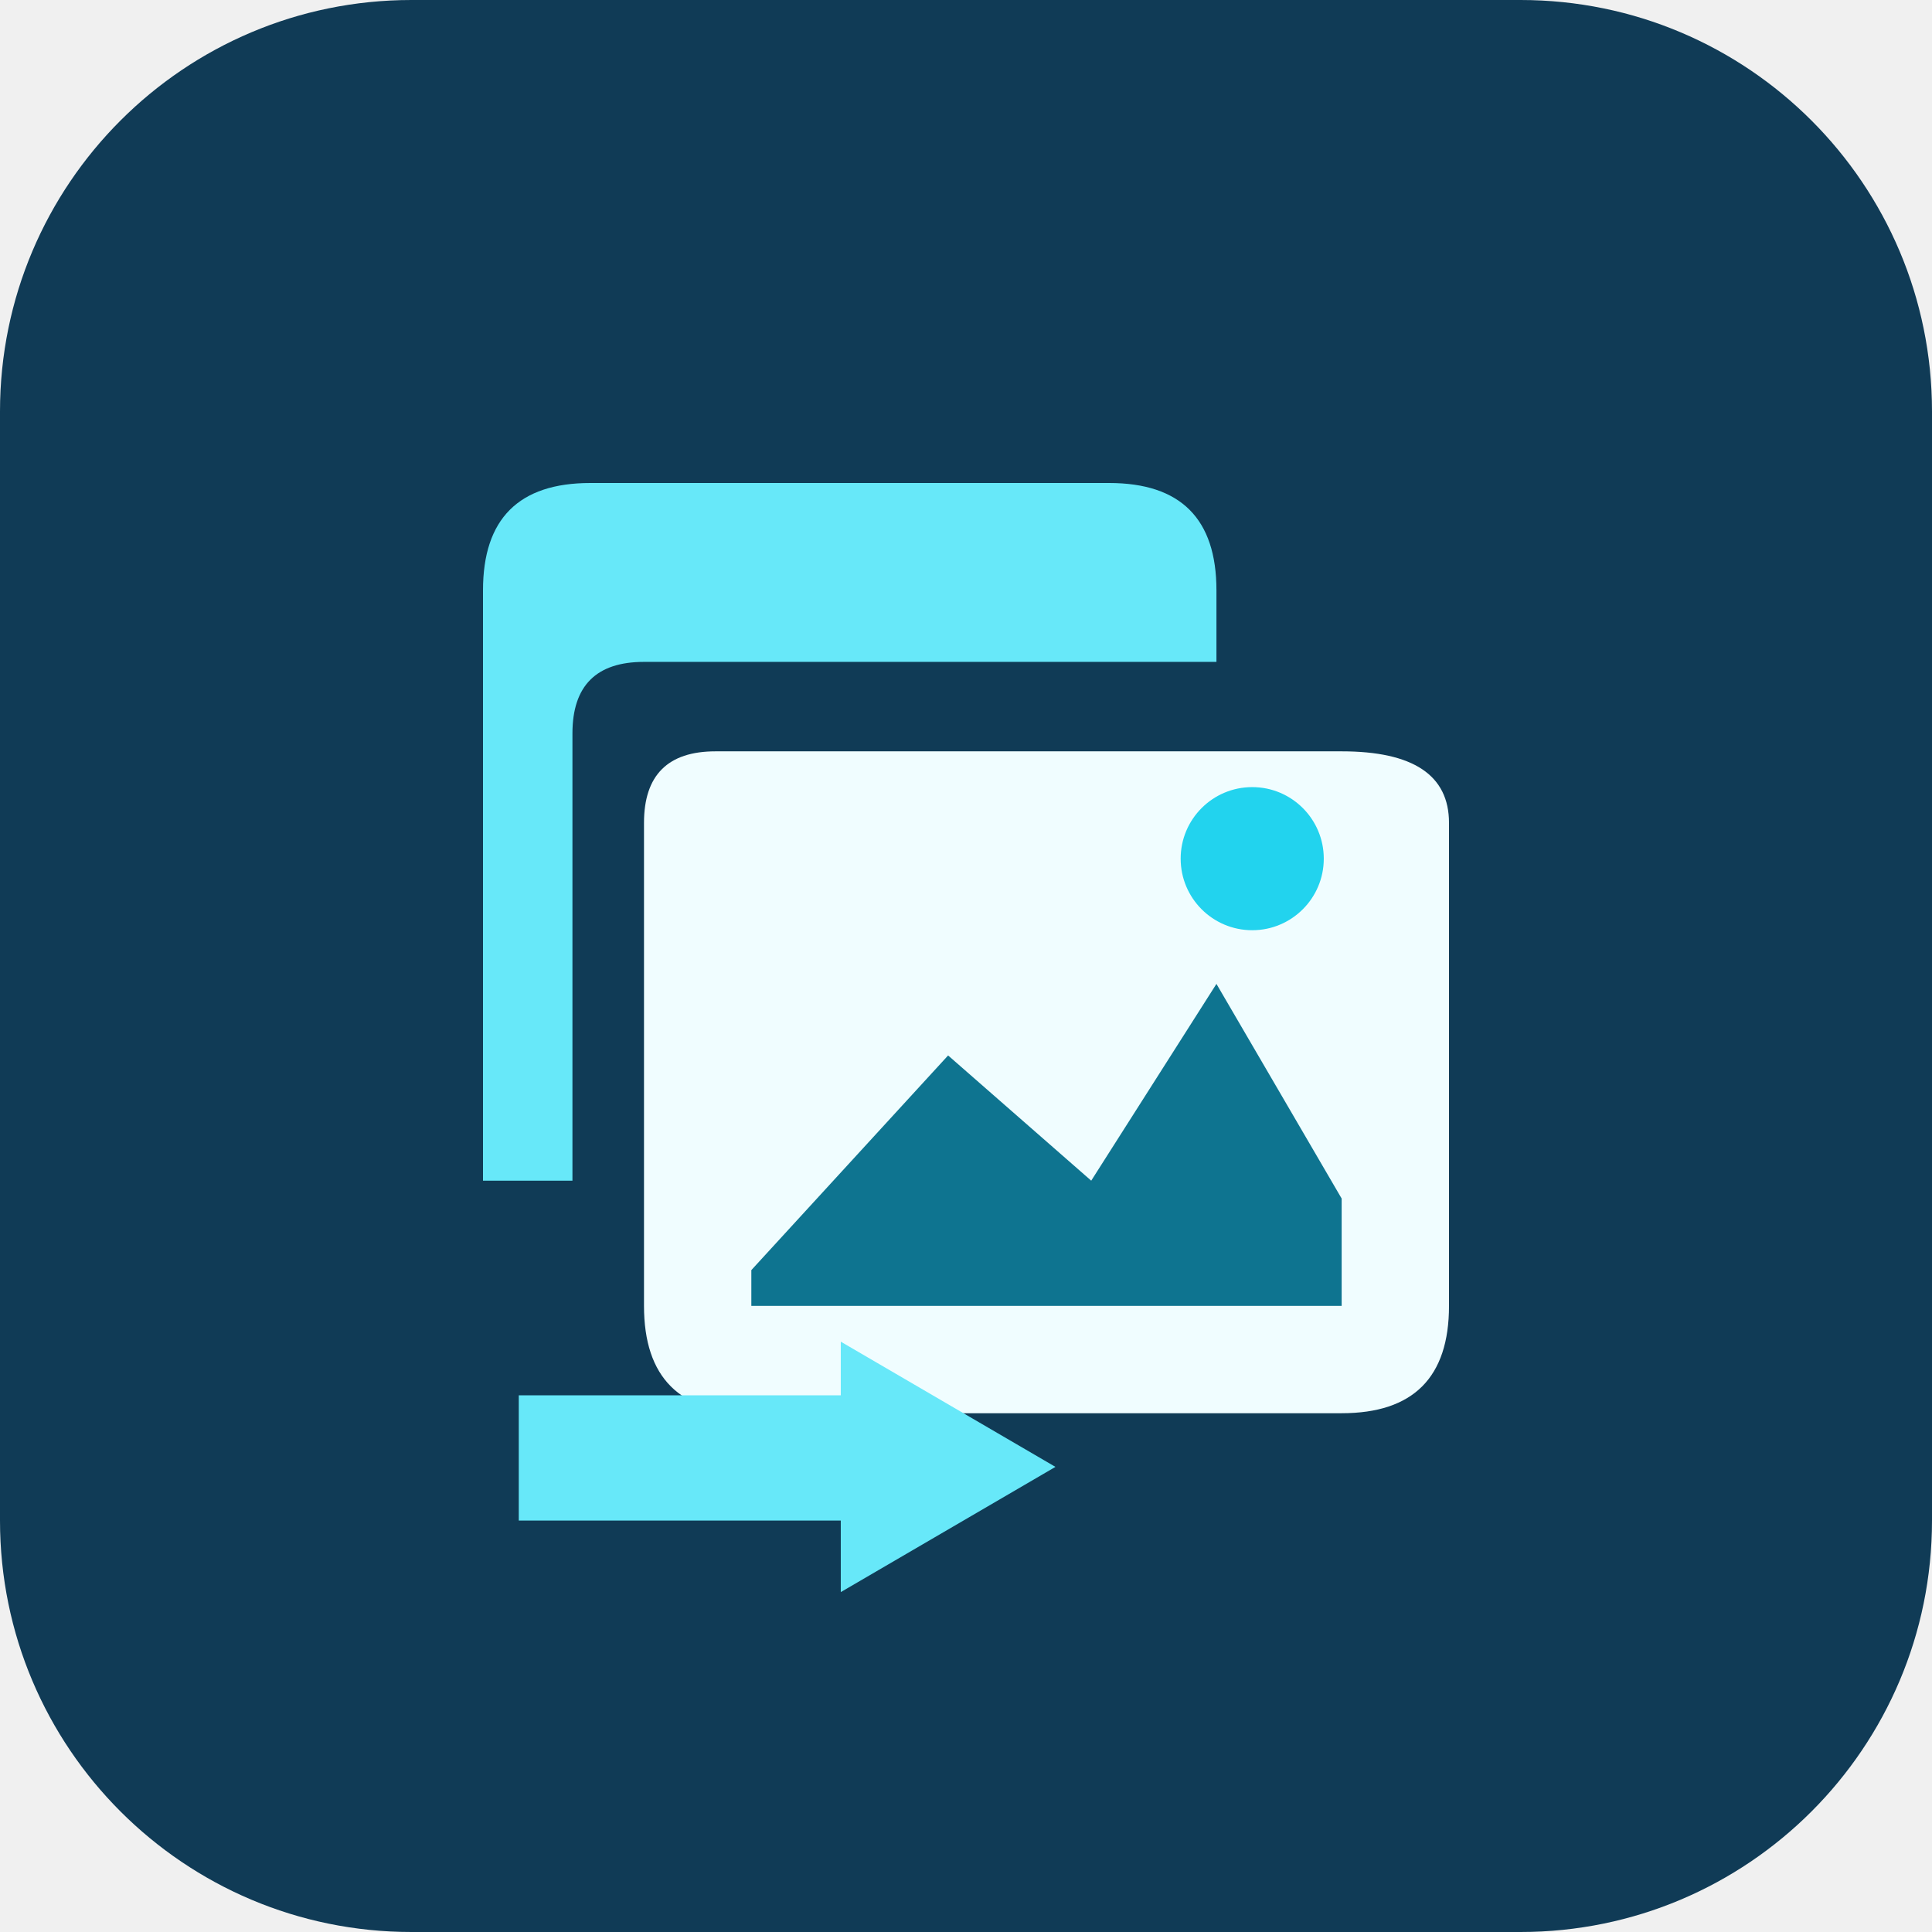
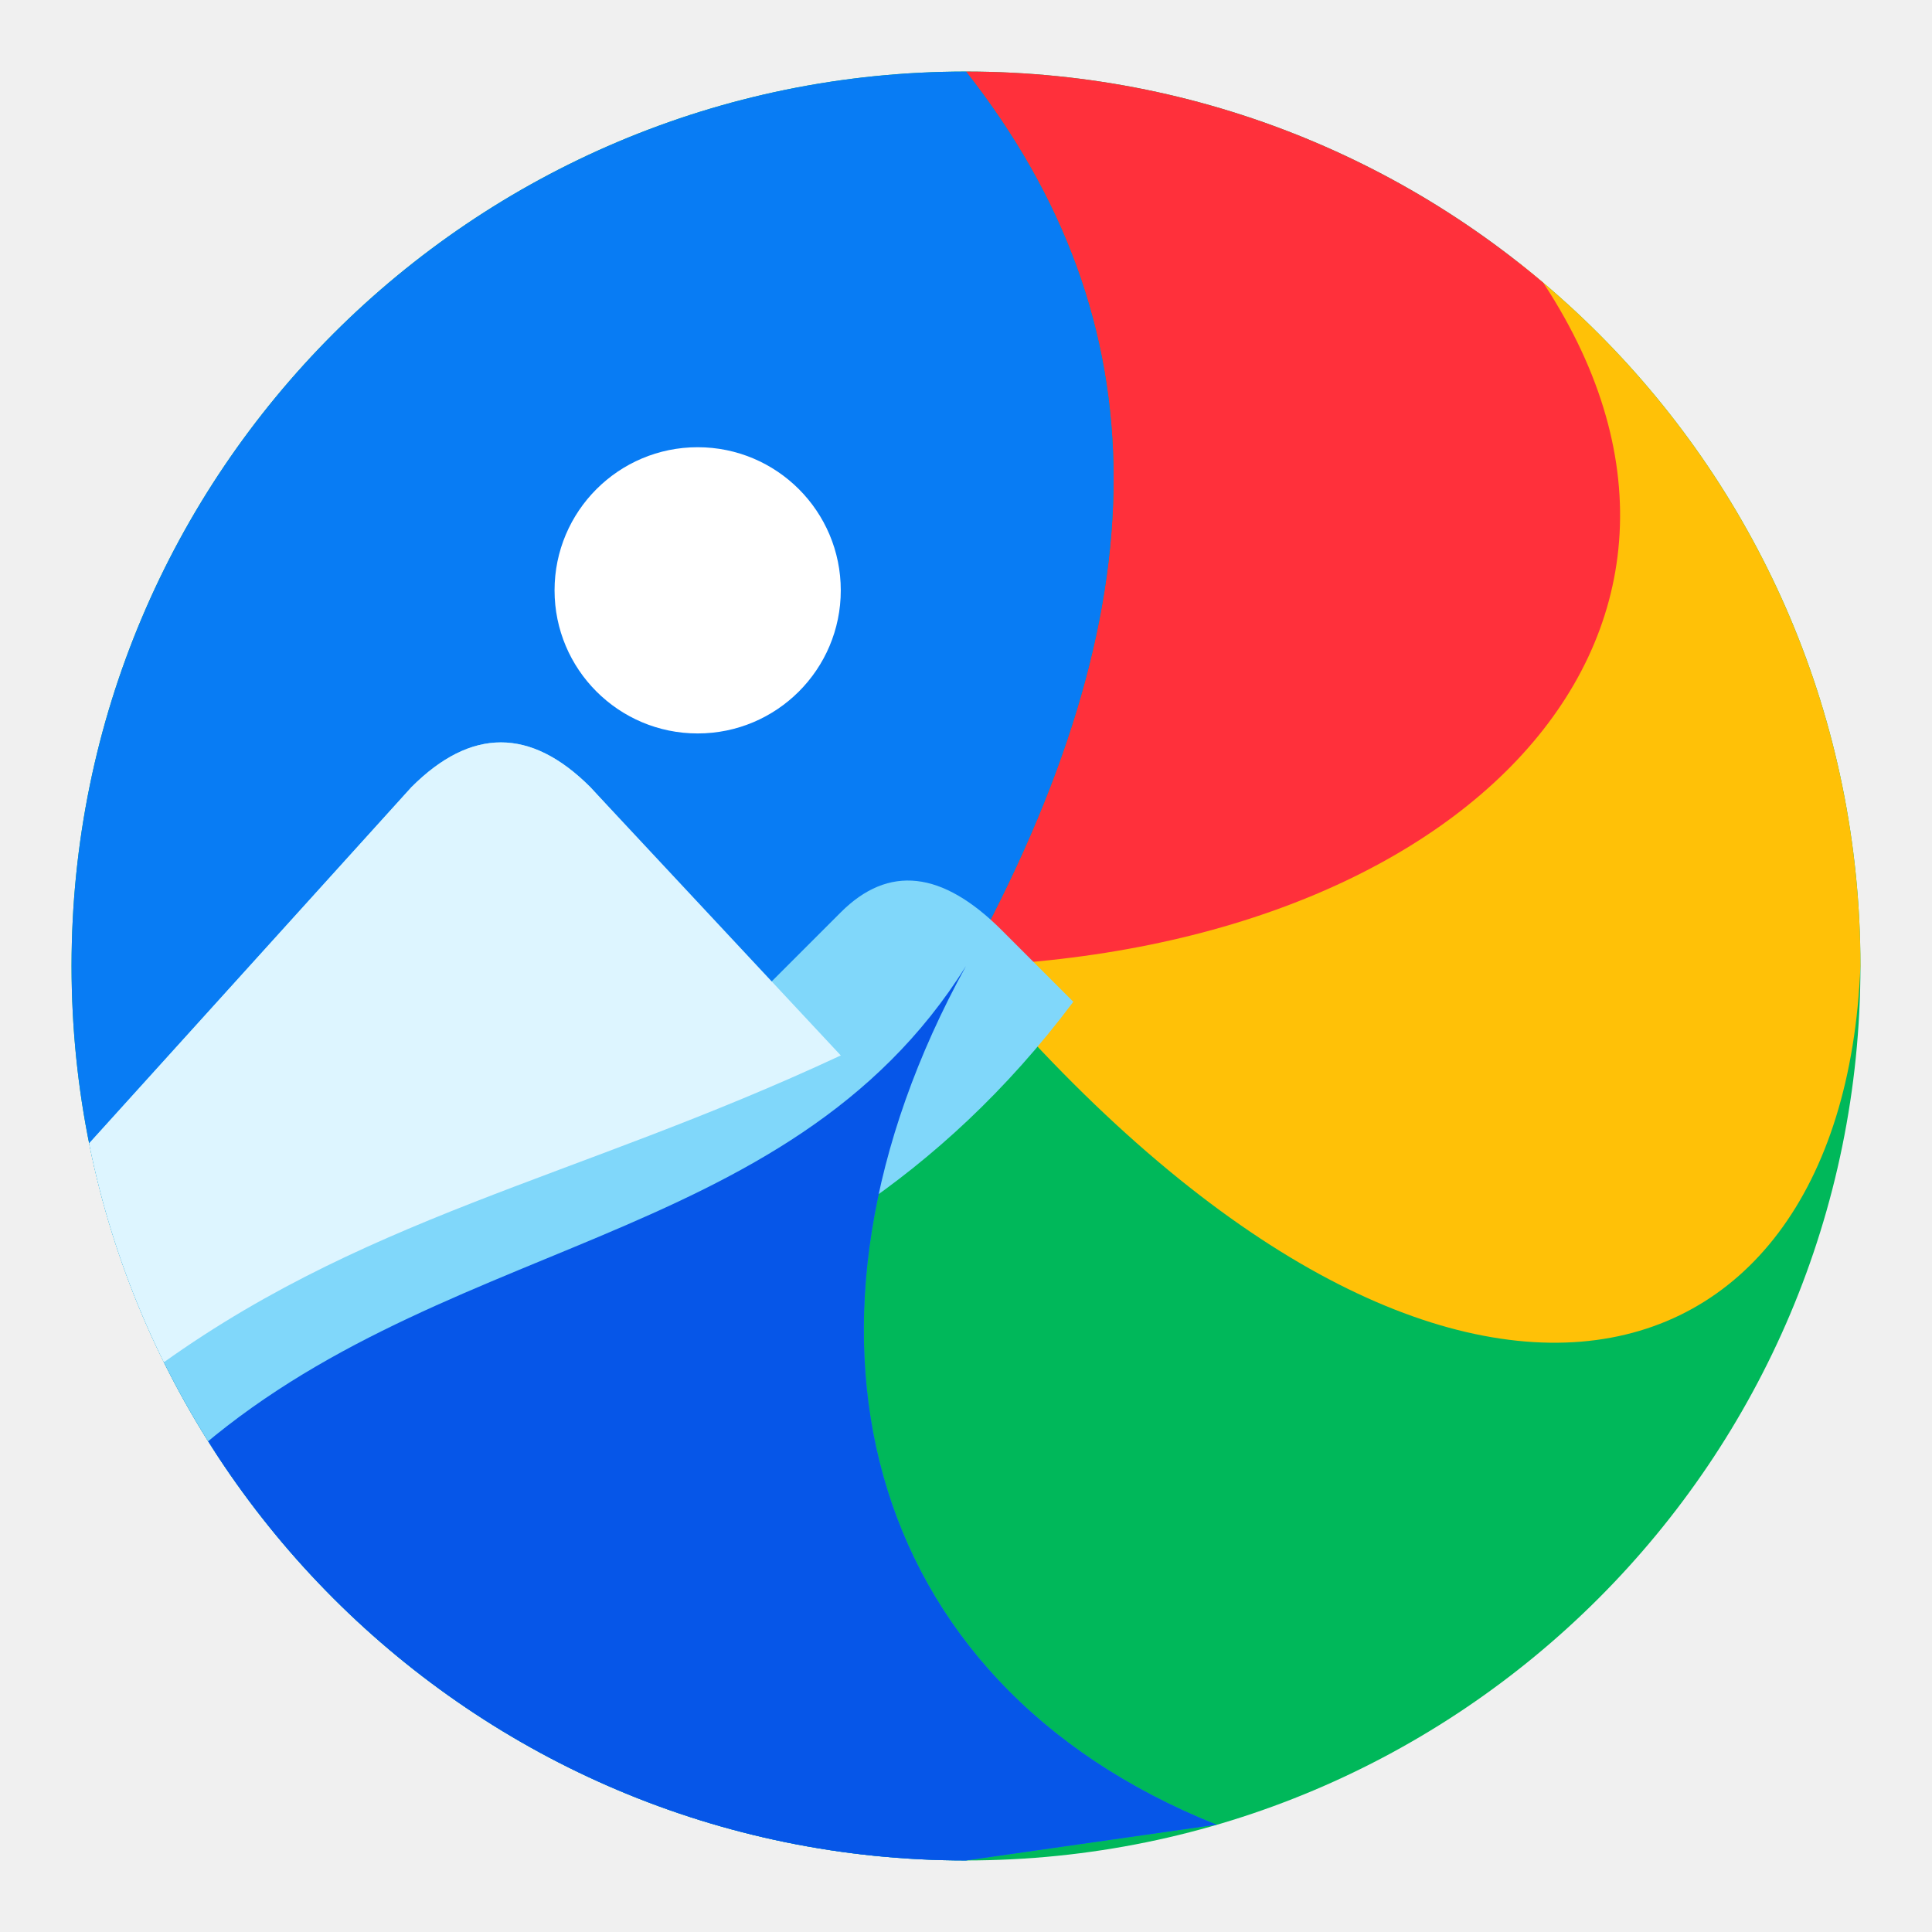
- <svg xmlns="http://www.w3.org/2000/svg" viewBox="0 0 108 108">
-   <rect width="108" height="108" rx="23" fill="#103B56" />
-   <path fill="#67E8F9" d="M27,33 Q27,27 33,27 L62,27 Q68,27 68,33 L68,37 L36,37 Q32,37 32,41 L32,66 L27,66 Z" />
-   <path fill="#F0FDFF" d="M40,42 Q36,42 36,46 L36,73 Q36,79 42,79 L75,79 Q81,79 81,73 L81,46 Q81,42 75,42 Z" />
-   <path fill="#0E7490" d="M42,71 L53,59 L61,66 L68,55 L75,67 L75,73 L42,73 Z" />
-   <path fill="#22D3EE" d="M66,48 A4,4 0,1 0,74 48 A4,4 0,1 0,66 48" />
-   <path fill="#67E8F9" d="M29,78 L29,85 L47,85 L47,89 L59,82 L47,75 L47,78 Z" />
+ <svg xmlns="http://www.w3.org/2000/svg" viewBox="0 0 108 108" role="img">
+   <defs>
+     <clipPath id="markclip">
+       <path d="M54,4 A50,50 0,1 1,54,104 A50,50 0,1 1,54,4 Z" />
+     </clipPath>
+   </defs>
+   <g clip-path="url(#markclip)">
+     <path fill="#00B85A" d="M54,4 A50,50 0,1 1,54,104 A50,50 0,1 1,54,4 Z" />
+     <path fill="#FFC107" d="M54,54 C66,50 82,26 85,14 A50,50 0,0 1,104,54 C103,79 80,85 54,54 Z" />
+     <path fill="#FF303B" d="M54,4 A50,50 0,0 1,85,14 C100,34 83,53 54,54 C65,34 65,18 54,4 Z" />
+     <path fill="#087CF4" d="M54,4 C65,18 65,34 54,54 C43,74 48,94 68,102 L54,104 A50,50 0,0 1,54,4 Z" />
+     <path fill="#80D7FA" d="M4,65 L23,44 Q28,39 33,44 L43,55 L47,51 Q51,47 56,52 L60,56 C45,76 24,76 10,82 Z" />
+     <path fill="#DDF5FF" d="M4,65 L23,44 Q28,39 33,44 L47,59 C32,66 20,68 8,77 Z" />
+     <path fill="#0656E8" d="M10,82 C24,69 44,70 54,54 C43,74 48,94 68,102 L54,104 A50,50 0,0 1,10,82 Z" />
+     <path fill="#FFFFFF" d="M39,25 A8,8 0,1 1,39,41 A8,8 0,1 1,39,25 Z" />
+   </g>
</svg>
